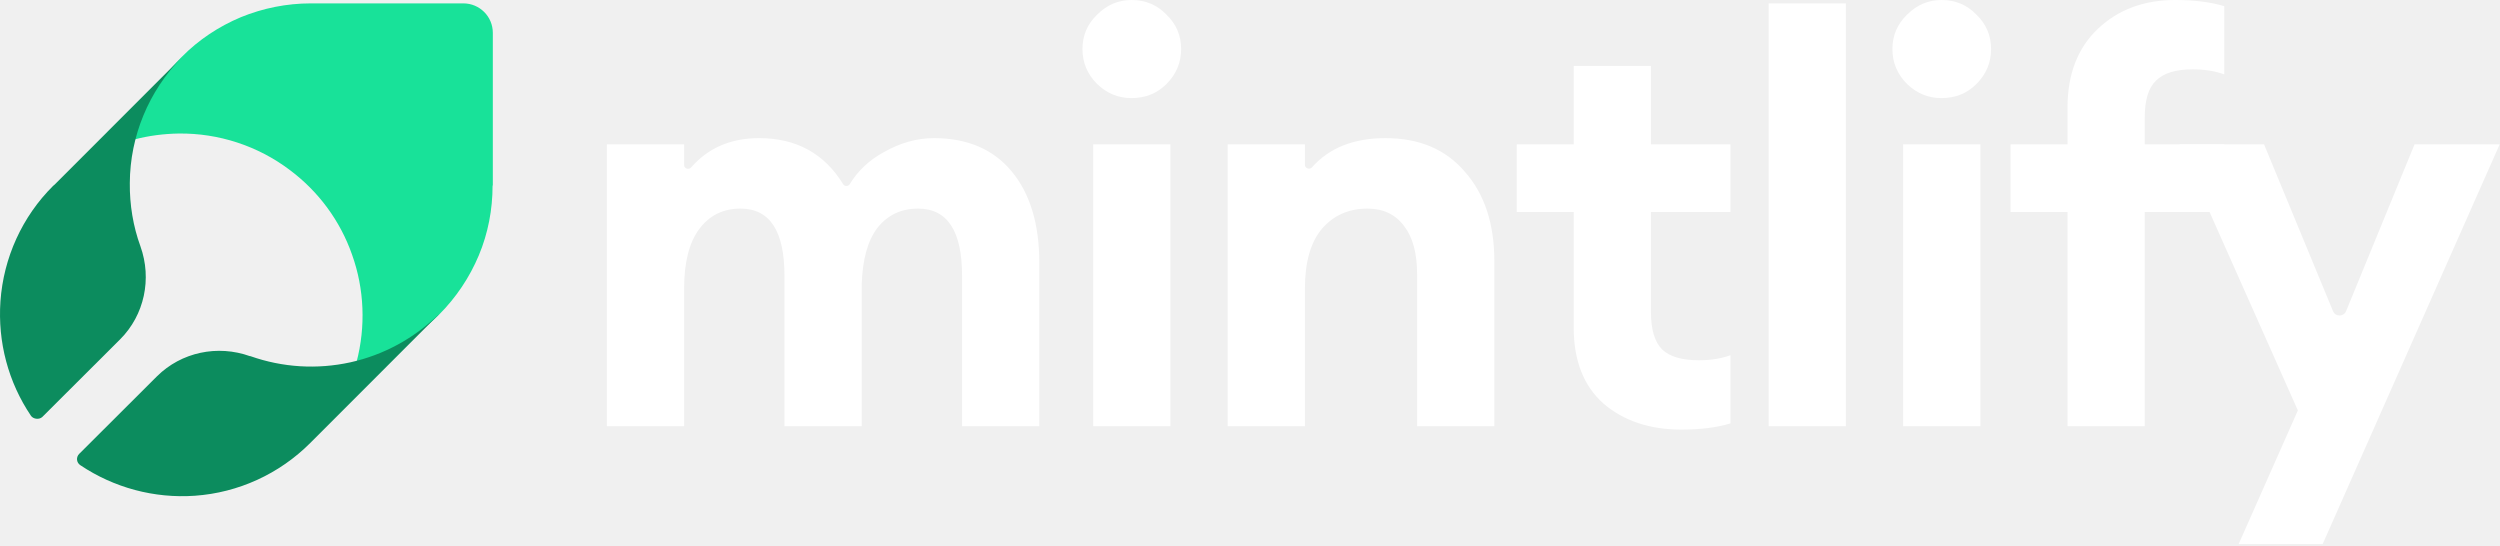
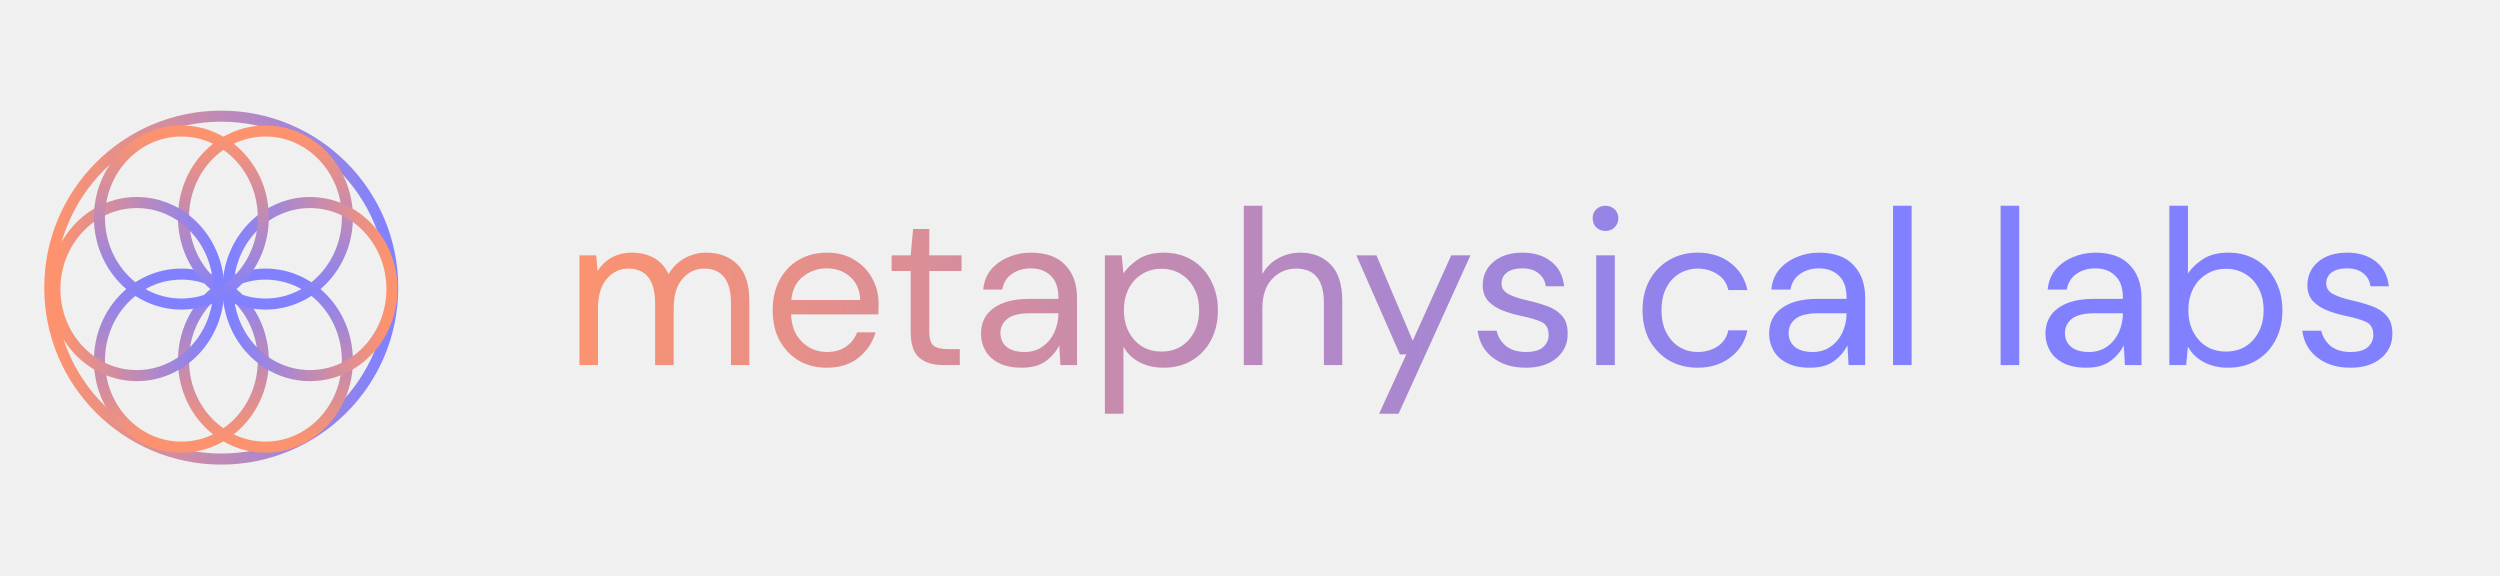
- <svg xmlns="http://www.w3.org/2000/svg" width="1682" height="367" viewBox="0 0 1682 367" fill="none">
-   <path d="M1562.69 366.037H1506.17L1546 276.14L1466.34 97.105H1523.24L1569.66 209.337C1571.28 213.26 1576.84 213.253 1578.45 209.325L1624.52 97.105H1681.79L1562.69 366.037Z" fill="white" />
-   <path d="M1391.02 286.761V142.622H1352.71V97.104H1391.02V72.449C1391.02 49.943 1397.85 32.242 1411.5 19.345C1425.16 6.448 1442.48 0 1463.47 0C1476.37 0 1487.37 1.391 1496.47 4.172V50.069C1490.4 47.793 1483.32 46.656 1475.23 46.656C1463.85 46.656 1455.63 49.184 1450.57 54.242C1445.51 59.046 1442.99 67.265 1442.99 78.897V97.104H1496.47V142.622H1442.99V286.761H1391.02Z" fill="white" />
-   <path d="M1306.22 66.001C1297.37 66.001 1289.66 62.84 1283.08 56.518C1276.51 49.943 1273.22 42.104 1273.22 33C1273.22 23.897 1276.51 16.184 1283.08 9.862C1289.66 3.287 1297.37 0 1306.22 0C1315.58 0 1323.42 3.287 1329.74 9.862C1336.31 16.184 1339.6 23.897 1339.6 33C1339.6 42.104 1336.31 49.943 1329.74 56.518C1323.42 62.84 1315.58 66.001 1306.22 66.001ZM1280.43 286.761V97.104H1332.39V286.761H1280.43Z" fill="white" />
-   <path d="M1189.94 286.761V2.276H1241.91V286.761H1189.94Z" fill="white" />
-   <path d="M1131.24 289.037C1110 289.037 1092.55 283.221 1078.89 271.588C1065.49 259.703 1058.79 242.634 1058.79 220.381V142.622H1020.48V97.104H1058.79V44.38H1110.76V97.104H1164.24V142.622H1110.76V210.14C1110.76 221.772 1113.29 230.117 1118.34 235.174C1123.4 239.979 1131.62 242.381 1143 242.381C1151.09 242.381 1158.17 241.243 1164.24 238.967V284.864C1155.14 287.646 1144.14 289.037 1131.24 289.037Z" fill="white" />
-   <path d="M825.979 286.761V97.104H877.945V110.967C877.945 113.311 881.135 114.347 882.688 112.591C894.273 99.485 910.773 92.932 932.187 92.932C954.946 92.932 972.774 100.518 985.67 115.69C998.82 130.61 1005.39 150.587 1005.39 175.622V286.761H953.429V184.346C953.429 170.438 950.521 159.691 944.704 152.104C938.888 144.265 930.67 140.346 920.049 140.346C907.405 140.346 897.164 144.898 889.325 154.001C881.738 163.105 877.945 176.507 877.945 194.208V286.761H825.979Z" fill="white" />
-   <path d="M761.286 66.001C752.436 66.001 744.723 62.84 738.148 56.518C731.574 49.943 728.286 42.104 728.286 33C728.286 23.897 731.574 16.184 738.148 9.862C744.723 3.287 752.436 0 761.286 0C770.643 0 778.482 3.287 784.804 9.862C791.379 16.184 794.666 23.897 794.666 33C794.666 42.104 791.379 49.943 784.804 56.518C778.482 62.84 770.643 66.001 761.286 66.001ZM735.493 286.761V97.104H787.459V286.761H735.493Z" fill="white" />
-   <path d="M647.273 286.761V185.484C647.273 155.392 637.411 140.346 617.686 140.346C606.307 140.346 597.204 144.645 590.376 153.242C583.801 161.84 580.261 174.61 579.755 191.553V286.761H527.789V185.484C527.789 155.392 517.927 140.346 498.203 140.346C486.571 140.346 477.341 144.898 470.513 154.001C463.685 163.105 460.272 176.507 460.272 194.208V286.761H408.306V97.104H460.272V111.103C460.272 113.435 463.407 114.462 464.939 112.704C476.419 99.522 491.68 92.932 510.72 92.932C535.742 92.932 554.588 103.262 567.259 123.923C568.258 125.553 570.718 125.527 571.712 123.894C577.189 114.891 584.802 107.731 594.548 102.414C605.675 96.093 616.928 92.932 628.307 92.932C650.813 92.932 668.261 100.391 680.652 115.311C693.043 130.231 699.239 150.714 699.239 176.76V286.761H647.273Z" fill="white" />
-   <path d="M331.569 124.833V22.09C331.569 11.065 322.625 2.276 311.764 2.276H209.069C192.938 2.276 176.967 5.472 162.113 11.544C147.26 17.775 133.685 26.724 122.345 38.228L121.546 39.027C106.533 54.207 95.833 73.062 90.402 93.834C100.145 91.277 110.206 89.999 120.268 89.839C147.1 89.52 173.453 98.148 194.855 114.287C214.18 128.668 228.873 148.481 236.859 171.331C245.164 194.5 246.122 219.746 239.893 243.554C260.496 238.122 279.503 227.416 294.675 212.396L295.474 211.597C306.813 200.252 315.917 186.67 322.145 171.81C328.374 156.95 331.409 140.971 331.409 124.833H331.569Z" fill="#18E299" />
-   <path d="M87.337 123.098C87.496 91.579 100.066 61.334 122.182 38.73L36.739 124.212C36.421 124.531 36.102 124.69 35.784 125.008C14.941 145.702 2.371 173.4 0.303 202.69C-1.607 230.07 5.553 257.131 20.828 279.736C22.285 281.892 26.238 282.601 28.466 280.532L80.813 228.319C97.202 211.923 102.293 187.568 94.497 165.759C89.564 152.229 87.178 137.743 87.337 123.098Z" fill="#0C8C5E" />
-   <path d="M294.976 211.605C278.587 227.683 258.062 238.826 235.786 243.761C213.351 248.695 190.121 247.263 168.482 239.622C168.482 239.622 168.323 239.622 168.164 239.622C146.365 231.822 122.022 236.916 105.633 253.153L53.285 305.365C51.057 307.594 51.376 311.255 54.081 313.006C76.674 328.129 103.724 335.451 131.091 333.541C160.368 331.472 187.894 318.896 208.737 298.043L209.533 297.247L294.976 211.765V211.605Z" fill="#0C8C5E" />
+ <svg xmlns="http://www.w3.org/2000/svg" width="226" height="52" viewBox="0 0 226 52" fill="none">
+   <circle cx="15" cy="15" r="15.5" transform="matrix(-1 0 0 1 35 11)" stroke="url(#paint0_linear_10358_3143)" />
+   <path d="M23.996 24.778C19.878 24.778 16.588 28.308 16.588 32.6C16.588 36.892 19.878 40.422 23.996 40.422C28.114 40.422 31.403 36.892 31.403 32.6C31.403 28.308 28.114 24.778 23.996 24.778Z" stroke="url(#paint1_linear_10358_3143)" />
+   <path d="M16.398 24.778C12.279 24.778 8.989 28.308 8.989 32.6C8.989 36.892 12.279 40.422 16.398 40.422C20.515 40.422 23.805 36.892 23.805 32.6C23.805 28.308 20.515 24.778 16.398 24.778Z" stroke="url(#paint2_linear_10358_3143)" />
+   <path d="M23.996 11.842C19.878 11.842 16.588 15.373 16.588 19.665C16.588 23.957 19.878 27.487 23.996 27.487C28.114 27.487 31.403 23.957 31.403 19.665C31.403 15.373 28.114 11.843 23.996 11.842Z" stroke="url(#paint3_linear_10358_3143)" />
+   <path d="M28.025 18.31C23.907 18.31 20.617 21.84 20.617 26.132C20.617 30.424 23.907 33.955 28.025 33.955C32.143 33.955 35.432 30.424 35.433 26.132C35.433 21.84 32.143 18.31 28.025 18.31Z" stroke="url(#paint4_linear_10358_3143)" />
+   <path d="M12.368 18.31C8.25 18.31 4.96 21.84 4.96 26.132C4.96 30.424 8.25 33.955 12.368 33.955C16.486 33.955 19.775 30.424 19.775 26.132C19.775 21.84 16.486 18.31 12.368 18.31Z" stroke="url(#paint5_linear_10358_3143)" />
+   <path d="M16.398 11.842C12.279 11.842 8.989 15.373 8.989 19.665C8.989 23.957 12.279 27.487 16.398 27.487C20.515 27.487 23.805 23.957 23.805 19.665C23.805 15.373 20.515 11.843 16.398 11.842Z" stroke="url(#paint6_linear_10358_3143)" />
+   <path d="M52.38 33V23.08H53.9L54.02 24.52C54.34 23.987 54.767 23.573 55.3 23.28C55.833 22.987 56.433 22.84 57.1 22.84C57.887 22.84 58.56 23 59.12 23.32C59.693 23.64 60.133 24.127 60.44 24.78C60.787 24.18 61.26 23.707 61.86 23.36C62.473 23.013 63.133 22.84 63.84 22.84C65.027 22.84 65.973 23.2 66.68 23.92C67.387 24.627 67.74 25.72 67.74 27.2V33H66.08V27.38C66.08 26.353 65.873 25.58 65.46 25.06C65.047 24.54 64.453 24.28 63.68 24.28C62.88 24.28 62.213 24.593 61.68 25.22C61.16 25.833 60.9 26.713 60.9 27.86V33H59.22V27.38C59.22 26.353 59.013 25.58 58.6 25.06C58.187 24.54 57.593 24.28 56.82 24.28C56.033 24.28 55.373 24.593 54.84 25.22C54.32 25.833 54.06 26.713 54.06 27.86V33H52.38ZM74.731 33.24C73.784 33.24 72.944 33.027 72.211 32.6C71.477 32.16 70.897 31.553 70.471 30.78C70.057 30.007 69.851 29.093 69.851 28.04C69.851 27 70.057 26.093 70.471 25.32C70.884 24.533 71.457 23.927 72.191 23.5C72.937 23.06 73.797 22.84 74.771 22.84C75.731 22.84 76.557 23.06 77.251 23.5C77.957 23.927 78.497 24.493 78.871 25.2C79.244 25.907 79.431 26.667 79.431 27.48C79.431 27.627 79.424 27.773 79.411 27.92C79.411 28.067 79.411 28.233 79.411 28.42H71.511C71.551 29.18 71.724 29.813 72.031 30.32C72.351 30.813 72.744 31.187 73.211 31.44C73.691 31.693 74.197 31.82 74.731 31.82C75.424 31.82 76.004 31.66 76.471 31.34C76.937 31.02 77.277 30.587 77.491 30.04H79.151C78.884 30.96 78.371 31.727 77.611 32.34C76.864 32.94 75.904 33.24 74.731 33.24ZM74.731 24.26C73.931 24.26 73.217 24.507 72.591 25C71.977 25.48 71.624 26.187 71.531 27.12H77.771C77.731 26.227 77.424 25.527 76.851 25.02C76.277 24.513 75.571 24.26 74.731 24.26ZM85.245 33C84.339 33 83.625 32.78 83.105 32.34C82.585 31.9 82.325 31.107 82.325 29.96V24.5H80.605V23.08H82.325L82.545 20.7H84.005V23.08H86.925V24.5H84.005V29.96C84.005 30.587 84.132 31.013 84.385 31.24C84.639 31.453 85.085 31.56 85.725 31.56H86.765V33H85.245ZM92.36 33.24C91.533 33.24 90.846 33.1 90.3 32.82C89.753 32.54 89.346 32.167 89.08 31.7C88.813 31.233 88.68 30.727 88.68 30.18C88.68 29.167 89.066 28.387 89.84 27.84C90.613 27.293 91.666 27.02 93 27.02H95.68V26.9C95.68 26.033 95.453 25.38 95 24.94C94.546 24.487 93.94 24.26 93.18 24.26C92.526 24.26 91.96 24.427 91.48 24.76C91.013 25.08 90.72 25.553 90.6 26.18H88.88C88.946 25.46 89.186 24.853 89.6 24.36C90.026 23.867 90.553 23.493 91.18 23.24C91.806 22.973 92.473 22.84 93.18 22.84C94.566 22.84 95.606 23.213 96.3 23.96C97.006 24.693 97.36 25.673 97.36 26.9V33H95.86L95.76 31.22C95.48 31.78 95.066 32.26 94.52 32.66C93.986 33.047 93.266 33.24 92.36 33.24ZM92.62 31.82C93.26 31.82 93.806 31.653 94.26 31.32C94.726 30.987 95.08 30.553 95.32 30.02C95.56 29.487 95.68 28.927 95.68 28.34V28.32H93.14C92.153 28.32 91.453 28.493 91.04 28.84C90.64 29.173 90.44 29.593 90.44 30.1C90.44 30.62 90.626 31.04 91 31.36C91.386 31.667 91.926 31.82 92.62 31.82ZM99.88 37.4V23.08H101.4L101.56 24.72C101.88 24.24 102.333 23.807 102.92 23.42C103.52 23.033 104.28 22.84 105.2 22.84C106.187 22.84 107.047 23.067 107.78 23.52C108.513 23.973 109.08 24.593 109.48 25.38C109.893 26.167 110.1 27.06 110.1 28.06C110.1 29.06 109.893 29.953 109.48 30.74C109.08 31.513 108.507 32.127 107.76 32.58C107.027 33.02 106.167 33.24 105.18 33.24C104.367 33.24 103.64 33.073 103 32.74C102.373 32.407 101.893 31.94 101.56 31.34V37.4H99.88ZM105 31.78C105.667 31.78 106.253 31.627 106.76 31.32C107.267 31 107.667 30.56 107.96 30C108.253 29.44 108.4 28.787 108.4 28.04C108.4 27.293 108.253 26.64 107.96 26.08C107.667 25.52 107.267 25.087 106.76 24.78C106.253 24.46 105.667 24.3 105 24.3C104.333 24.3 103.747 24.46 103.24 24.78C102.733 25.087 102.333 25.52 102.04 26.08C101.747 26.64 101.6 27.293 101.6 28.04C101.6 28.787 101.747 29.44 102.04 30C102.333 30.56 102.733 31 103.24 31.32C103.747 31.627 104.333 31.78 105 31.78ZM112.439 33V18.6H114.119V24.78C114.452 24.167 114.925 23.693 115.539 23.36C116.152 23.013 116.819 22.84 117.539 22.84C118.685 22.84 119.605 23.2 120.299 23.92C120.992 24.627 121.339 25.72 121.339 27.2V33H119.679V27.38C119.679 25.313 118.845 24.28 117.179 24.28C116.312 24.28 115.585 24.593 114.999 25.22C114.412 25.833 114.119 26.713 114.119 27.86V33H112.439ZM124.671 37.4L127.131 32.04H126.551L122.611 23.08H124.431L127.711 30.8L131.191 23.08H132.931L126.431 37.4H124.671ZM137.918 33.24C136.732 33.24 135.745 32.94 134.958 32.34C134.172 31.74 133.712 30.927 133.578 29.9H135.298C135.405 30.42 135.678 30.873 136.118 31.26C136.572 31.633 137.178 31.82 137.938 31.82C138.645 31.82 139.165 31.673 139.498 31.38C139.832 31.073 139.998 30.713 139.998 30.3C139.998 29.7 139.778 29.3 139.338 29.1C138.912 28.9 138.305 28.72 137.518 28.56C136.985 28.453 136.452 28.3 135.918 28.1C135.385 27.9 134.938 27.62 134.578 27.26C134.218 26.887 134.038 26.4 134.038 25.8C134.038 24.933 134.358 24.227 134.998 23.68C135.652 23.12 136.532 22.84 137.638 22.84C138.692 22.84 139.552 23.107 140.218 23.64C140.898 24.16 141.292 24.907 141.398 25.88H139.738C139.672 25.373 139.452 24.98 139.078 24.7C138.718 24.407 138.232 24.26 137.618 24.26C137.018 24.26 136.552 24.387 136.218 24.64C135.898 24.893 135.738 25.227 135.738 25.64C135.738 26.04 135.945 26.353 136.358 26.58C136.785 26.807 137.358 27 138.078 27.16C138.692 27.293 139.272 27.46 139.818 27.66C140.378 27.847 140.832 28.133 141.178 28.52C141.538 28.893 141.718 29.44 141.718 30.16C141.732 31.053 141.392 31.793 140.698 32.38C140.018 32.953 139.092 33.24 137.918 33.24ZM145.138 20.88C144.805 20.88 144.525 20.773 144.298 20.56C144.085 20.333 143.978 20.053 143.978 19.72C143.978 19.4 144.085 19.133 144.298 18.92C144.525 18.707 144.805 18.6 145.138 18.6C145.458 18.6 145.732 18.707 145.958 18.92C146.185 19.133 146.298 19.4 146.298 19.72C146.298 20.053 146.185 20.333 145.958 20.56C145.732 20.773 145.458 20.88 145.138 20.88ZM144.298 33V23.08H145.978V33H144.298ZM153.463 33.24C152.517 33.24 151.663 33.027 150.903 32.6C150.157 32.16 149.563 31.553 149.123 30.78C148.697 29.993 148.483 29.08 148.483 28.04C148.483 27 148.697 26.093 149.123 25.32C149.563 24.533 150.157 23.927 150.903 23.5C151.663 23.06 152.517 22.84 153.463 22.84C154.637 22.84 155.623 23.147 156.423 23.76C157.237 24.373 157.75 25.193 157.963 26.22H156.243C156.11 25.607 155.783 25.133 155.263 24.8C154.743 24.453 154.137 24.28 153.443 24.28C152.883 24.28 152.357 24.42 151.863 24.7C151.37 24.98 150.97 25.4 150.663 25.96C150.357 26.52 150.203 27.213 150.203 28.04C150.203 28.867 150.357 29.56 150.663 30.12C150.97 30.68 151.37 31.107 151.863 31.4C152.357 31.68 152.883 31.82 153.443 31.82C154.137 31.82 154.743 31.653 155.263 31.32C155.783 30.973 156.11 30.487 156.243 29.86H157.963C157.763 30.86 157.257 31.673 156.443 32.3C155.63 32.927 154.637 33.24 153.463 33.24ZM163.61 33.24C162.783 33.24 162.096 33.1 161.55 32.82C161.003 32.54 160.596 32.167 160.33 31.7C160.063 31.233 159.93 30.727 159.93 30.18C159.93 29.167 160.316 28.387 161.09 27.84C161.863 27.293 162.916 27.02 164.25 27.02H166.93V26.9C166.93 26.033 166.703 25.38 166.25 24.94C165.796 24.487 165.19 24.26 164.43 24.26C163.776 24.26 163.21 24.427 162.73 24.76C162.263 25.08 161.97 25.553 161.85 26.18H160.13C160.196 25.46 160.436 24.853 160.85 24.36C161.276 23.867 161.803 23.493 162.43 23.24C163.056 22.973 163.723 22.84 164.43 22.84C165.816 22.84 166.856 23.213 167.55 23.96C168.256 24.693 168.61 25.673 168.61 26.9V33H167.11L167.01 31.22C166.73 31.78 166.316 32.26 165.77 32.66C165.236 33.047 164.516 33.24 163.61 33.24ZM163.87 31.82C164.51 31.82 165.056 31.653 165.51 31.32C165.976 30.987 166.33 30.553 166.57 30.02C166.81 29.487 166.93 28.927 166.93 28.34V28.32H164.39C163.403 28.32 162.703 28.493 162.29 28.84C161.89 29.173 161.69 29.593 161.69 30.1C161.69 30.62 161.876 31.04 162.25 31.36C162.636 31.667 163.176 31.82 163.87 31.82ZM171.13 33V18.6H172.81V33H171.13ZM180.857 33V18.6H182.537V33H180.857ZM188.59 33.24C187.763 33.24 187.077 33.1 186.53 32.82C185.983 32.54 185.577 32.167 185.31 31.7C185.043 31.233 184.91 30.727 184.91 30.18C184.91 29.167 185.297 28.387 186.07 27.84C186.843 27.293 187.897 27.02 189.23 27.02H191.91V26.9C191.91 26.033 191.683 25.38 191.23 24.94C190.777 24.487 190.17 24.26 189.41 24.26C188.757 24.26 188.19 24.427 187.71 24.76C187.243 25.08 186.95 25.553 186.83 26.18H185.11C185.177 25.46 185.417 24.853 185.83 24.36C186.257 23.867 186.783 23.493 187.41 23.24C188.037 22.973 188.703 22.84 189.41 22.84C190.797 22.84 191.837 23.213 192.53 23.96C193.237 24.693 193.59 25.673 193.59 26.9V33H192.09L191.99 31.22C191.71 31.78 191.297 32.26 190.75 32.66C190.217 33.047 189.497 33.24 188.59 33.24ZM188.85 31.82C189.49 31.82 190.037 31.653 190.49 31.32C190.957 30.987 191.31 30.553 191.55 30.02C191.79 29.487 191.91 28.927 191.91 28.34V28.32H189.37C188.383 28.32 187.683 28.493 187.27 28.84C186.87 29.173 186.67 29.593 186.67 30.1C186.67 30.62 186.857 31.04 187.23 31.36C187.617 31.667 188.157 31.82 188.85 31.82ZM201.41 33.24C200.597 33.24 199.87 33.073 199.23 32.74C198.604 32.407 198.124 31.94 197.79 31.34L197.63 33H196.11V18.6H197.79V24.72C198.11 24.24 198.564 23.807 199.15 23.42C199.75 23.033 200.51 22.84 201.43 22.84C202.417 22.84 203.277 23.067 204.01 23.52C204.744 23.973 205.31 24.593 205.71 25.38C206.124 26.167 206.33 27.06 206.33 28.06C206.33 29.06 206.124 29.953 205.71 30.74C205.31 31.513 204.737 32.127 203.99 32.58C203.257 33.02 202.397 33.24 201.41 33.24ZM201.23 31.78C201.897 31.78 202.484 31.627 202.99 31.32C203.497 31 203.897 30.56 204.19 30C204.484 29.44 204.63 28.787 204.63 28.04C204.63 27.293 204.484 26.64 204.19 26.08C203.897 25.52 203.497 25.087 202.99 24.78C202.484 24.46 201.897 24.3 201.23 24.3C200.564 24.3 199.977 24.46 199.47 24.78C198.964 25.087 198.564 25.52 198.27 26.08C197.977 26.64 197.83 27.293 197.83 28.04C197.83 28.787 197.977 29.44 198.27 30C198.564 30.56 198.964 31 199.47 31.32C199.977 31.627 200.564 31.78 201.23 31.78ZM212.469 33.24C211.282 33.24 210.296 32.94 209.509 32.34C208.722 31.74 208.262 30.927 208.129 29.9H209.849C209.956 30.42 210.229 30.873 210.669 31.26C211.122 31.633 211.729 31.82 212.489 31.82C213.196 31.82 213.716 31.673 214.049 31.38C214.382 31.073 214.549 30.713 214.549 30.3C214.549 29.7 214.329 29.3 213.889 29.1C213.462 28.9 212.856 28.72 212.069 28.56C211.536 28.453 211.002 28.3 210.469 28.1C209.936 27.9 209.489 27.62 209.129 27.26C208.769 26.887 208.589 26.4 208.589 25.8C208.589 24.933 208.909 24.227 209.549 23.68C210.202 23.12 211.082 22.84 212.189 22.84C213.242 22.84 214.102 23.107 214.769 23.64C215.449 24.16 215.842 24.907 215.949 25.88H214.289C214.222 25.373 214.002 24.98 213.629 24.7C213.269 24.407 212.782 24.26 212.169 24.26C211.569 24.26 211.102 24.387 210.769 24.64C210.449 24.893 210.289 25.227 210.289 25.64C210.289 26.04 210.496 26.353 210.909 26.58C211.336 26.807 211.909 27 212.629 27.16C213.242 27.293 213.822 27.46 214.369 27.66C214.929 27.847 215.382 28.133 215.729 28.52C216.089 28.893 216.269 29.44 216.269 30.16C216.282 31.053 215.942 31.793 215.249 32.38C214.569 32.953 213.642 33.24 212.469 33.24Z" fill="url(#paint7_linear_10358_3143)" />
+   <defs>
+     <linearGradient id="paint0_linear_10358_3143" x1="0" y1="15" x2="30" y2="15" gradientUnits="userSpaceOnUse">
+       <stop stop-color="#8181FF" />
+       <stop offset="1" stop-color="#FD936E" />
+     </linearGradient>
+     <linearGradient id="paint1_linear_10358_3143" x1="23.996" y1="39.922" x2="23.996" y2="25.278" gradientUnits="userSpaceOnUse">
+       <stop stop-color="#FD936E" />
+       <stop offset="1" stop-color="#8181FF" />
+     </linearGradient>
+     <linearGradient id="paint2_linear_10358_3143" x1="16.397" y1="25.278" x2="16.397" y2="39.922" gradientUnits="userSpaceOnUse">
+       <stop stop-color="#8181FF" />
+       <stop offset="1" stop-color="#FD936E" />
+     </linearGradient>
+     <linearGradient id="paint3_linear_10358_3143" x1="23.996" y1="12.342" x2="23.996" y2="26.986" gradientUnits="userSpaceOnUse">
+       <stop stop-color="#FD936E" />
+       <stop offset="1" stop-color="#8181FF" />
+     </linearGradient>
+     <linearGradient id="paint4_linear_10358_3143" x1="21.117" y1="26.132" x2="34.933" y2="26.132" gradientUnits="userSpaceOnUse">
+       <stop stop-color="#8181FF" />
+       <stop offset="1" stop-color="#FD936E" />
+     </linearGradient>
+     <linearGradient id="paint5_linear_10358_3143" x1="19.275" y1="26.132" x2="5.46" y2="26.132" gradientUnits="userSpaceOnUse">
+       <stop stop-color="#8181FF" />
+       <stop offset="1" stop-color="#FD936E" />
+     </linearGradient>
+     <linearGradient id="paint6_linear_10358_3143" x1="16.397" y1="12.342" x2="16.397" y2="26.986" gradientUnits="userSpaceOnUse">
+       <stop stop-color="#FD936E" />
+       <stop offset="1" stop-color="#8181FF" />
+     </linearGradient>
+     <linearGradient id="paint7_linear_10358_3143" x1="51" y1="26" x2="226" y2="26" gradientUnits="userSpaceOnUse">
+       <stop stop-color="#FD936E" />
+       <stop offset="0.65" stop-color="#8181FF" />
+     </linearGradient>
+   </defs>
</svg>
